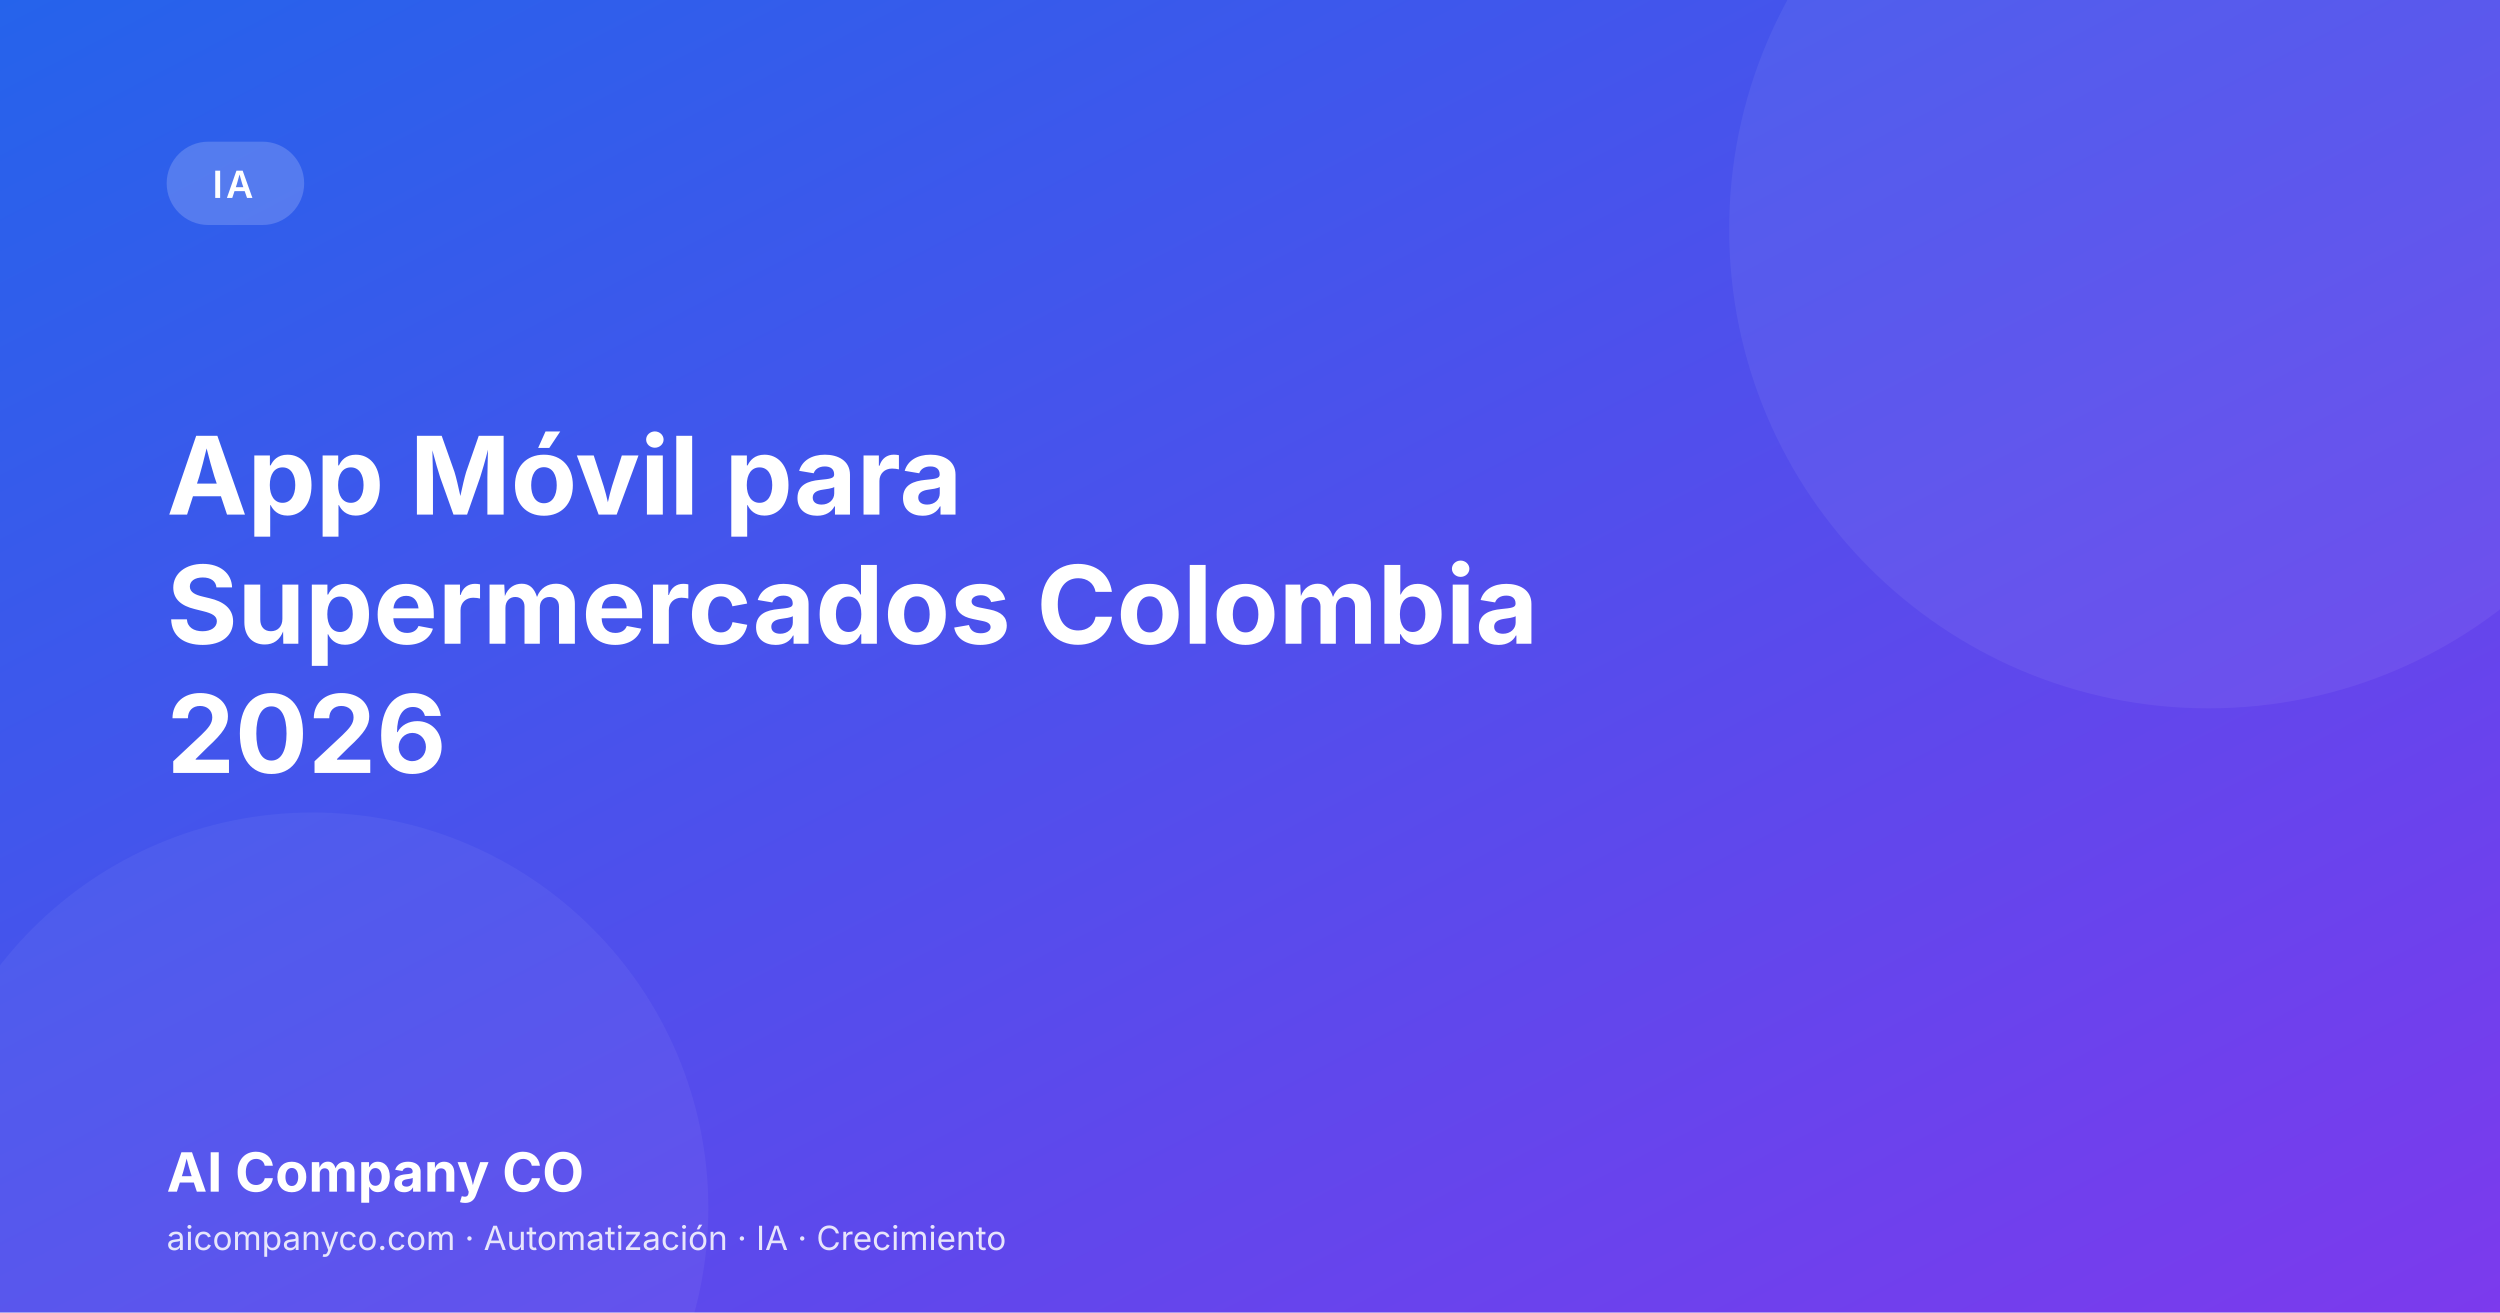
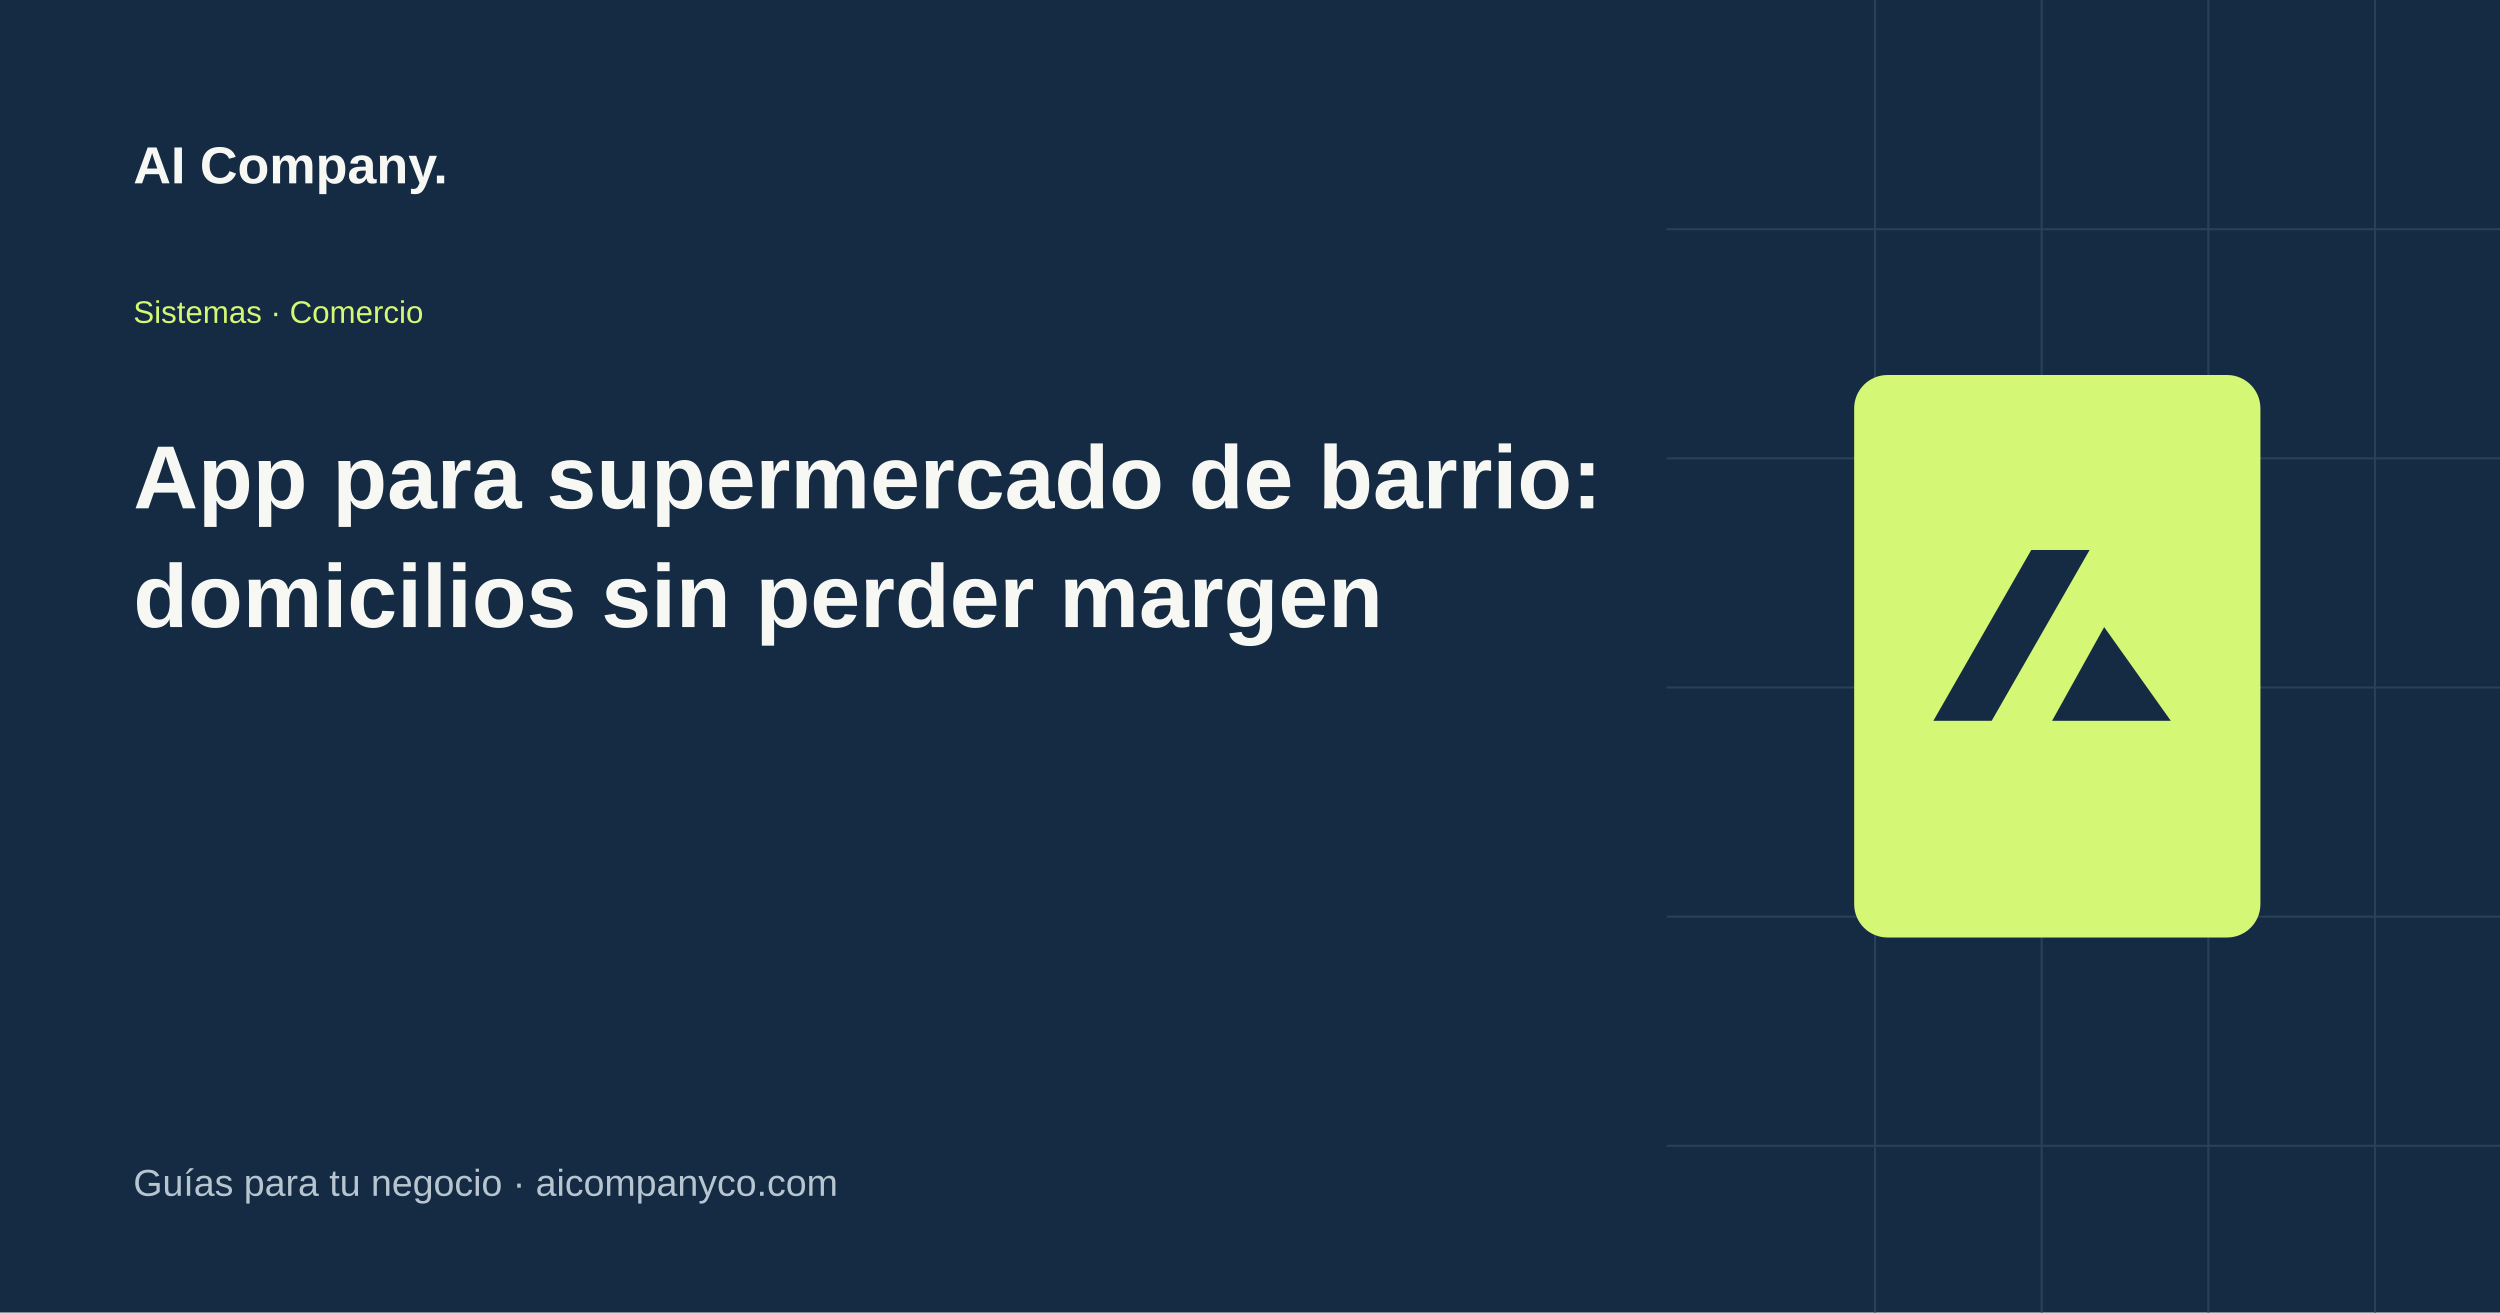
- <svg xmlns="http://www.w3.org/2000/svg" width="1200" height="630" viewBox="0 0 1200 630" role="img" aria-label="App Móvil para Supermercados Colombia 2026">
-   <defs>
-     <linearGradient id="bg" x1="0" y1="0" x2="1" y2="1">
-       <stop offset="0" stop-color="#2563EB" />
-       <stop offset="1" stop-color="#7C3AED" />
-     </linearGradient>
-   </defs>
-   <rect width="1200" height="630" fill="url(#bg)" />
-   <circle cx="1060" cy="110" r="230" fill="#ffffff" opacity="0.06" />
-   <circle cx="150" cy="580" r="190" fill="#ffffff" opacity="0.05" />
-   <rect x="80" y="68" width="66" height="40" rx="20" fill="#ffffff" opacity="0.18" />
-   <text x="102" y="95" font-family="Inter, Arial, sans-serif" font-size="18" font-weight="600" fill="#ffffff" letter-spacing="1.5">IA</text>
-   <text font-family="'Space Grotesk', Inter, Arial, sans-serif" font-size="52" font-weight="700" fill="#ffffff">
-     <tspan x="80" y="247">App Móvil para</tspan>
-     <tspan x="80" y="309">Supermercados Colombia</tspan>
-     <tspan x="80" y="371">2026</tspan>
+ <svg xmlns="http://www.w3.org/2000/svg" width="1200" height="630" viewBox="0 0 1200 630">
+   <rect width="1200" height="630" fill="#142b43" />
+   <path d="M900 0v630M980 0v630M1060 0v630M1140 0v630M800 110h400M800 220h400M800 330h400M800 440h400M800 550h400" stroke="#294157" />
+   <rect x="890" y="180" width="195" height="270" rx="16" fill="#d4f775" />
+   <path d="m928 346 47-82h28l-47 82zm57 0 25-45 32 45z" fill="#142b43" />
+   <text x="64" y="88" font-family="Arial,sans-serif" font-size="25" font-weight="700" fill="#f7f8f4">AI Company.</text>
+   <text x="64" y="155" font-family="Arial,sans-serif" font-size="15" fill="#d4f775">Sistemas · Comercio</text>
+   <text x="64" y="244" font-family="Arial,sans-serif" font-size="43" font-weight="700" fill="#f7f8f4">
+     <tspan x="64" dy="0">App para supermercado de barrio:</tspan>
+     <tspan x="64" dy="57">domicilios sin perder margen</tspan>
  </text>
-   <text x="80" y="572" font-family="Inter, Arial, sans-serif" font-size="26" font-weight="700" fill="#ffffff">AI Company CO</text>
-   <text x="80" y="600" font-family="Inter, Arial, sans-serif" font-size="16" fill="#ffffff" opacity="0.85">aicompanyco.com · Automatización · IA · Crecimiento</text>
+   <text x="64" y="574" font-family="Arial,sans-serif" font-size="18" fill="#b7c5d0">Guías para tu negocio · aicompanyco.com</text>
</svg>
